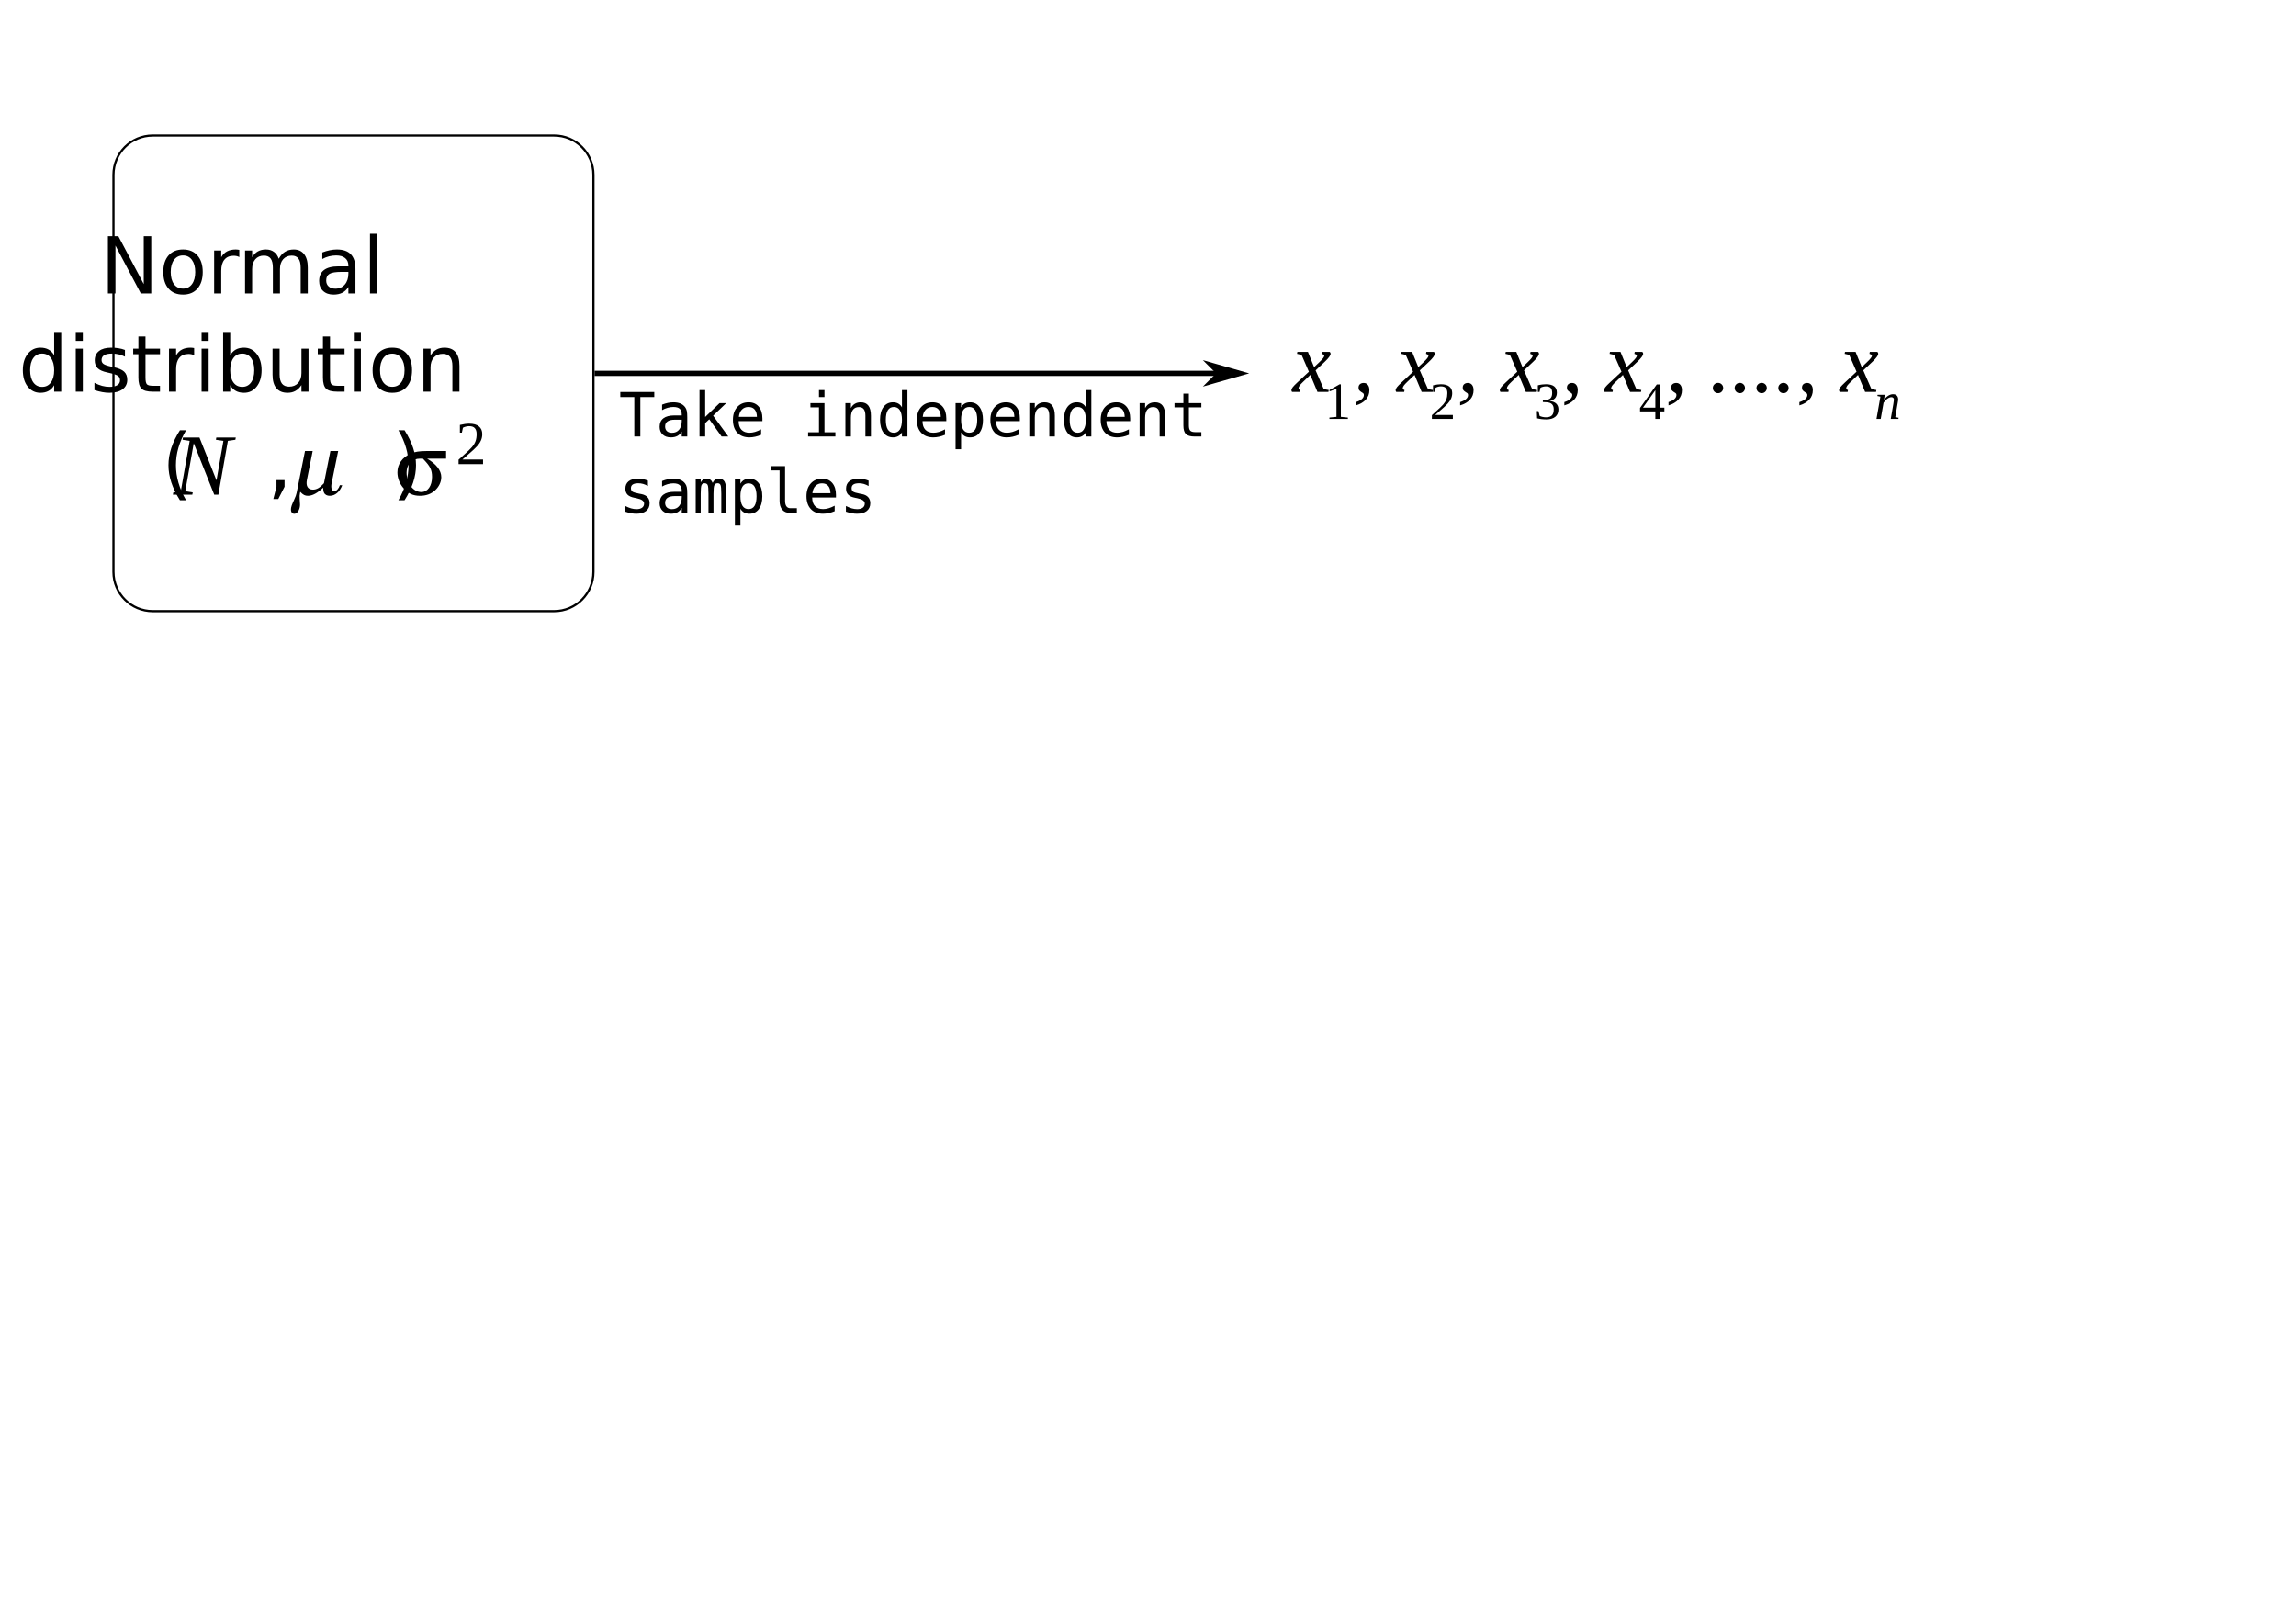
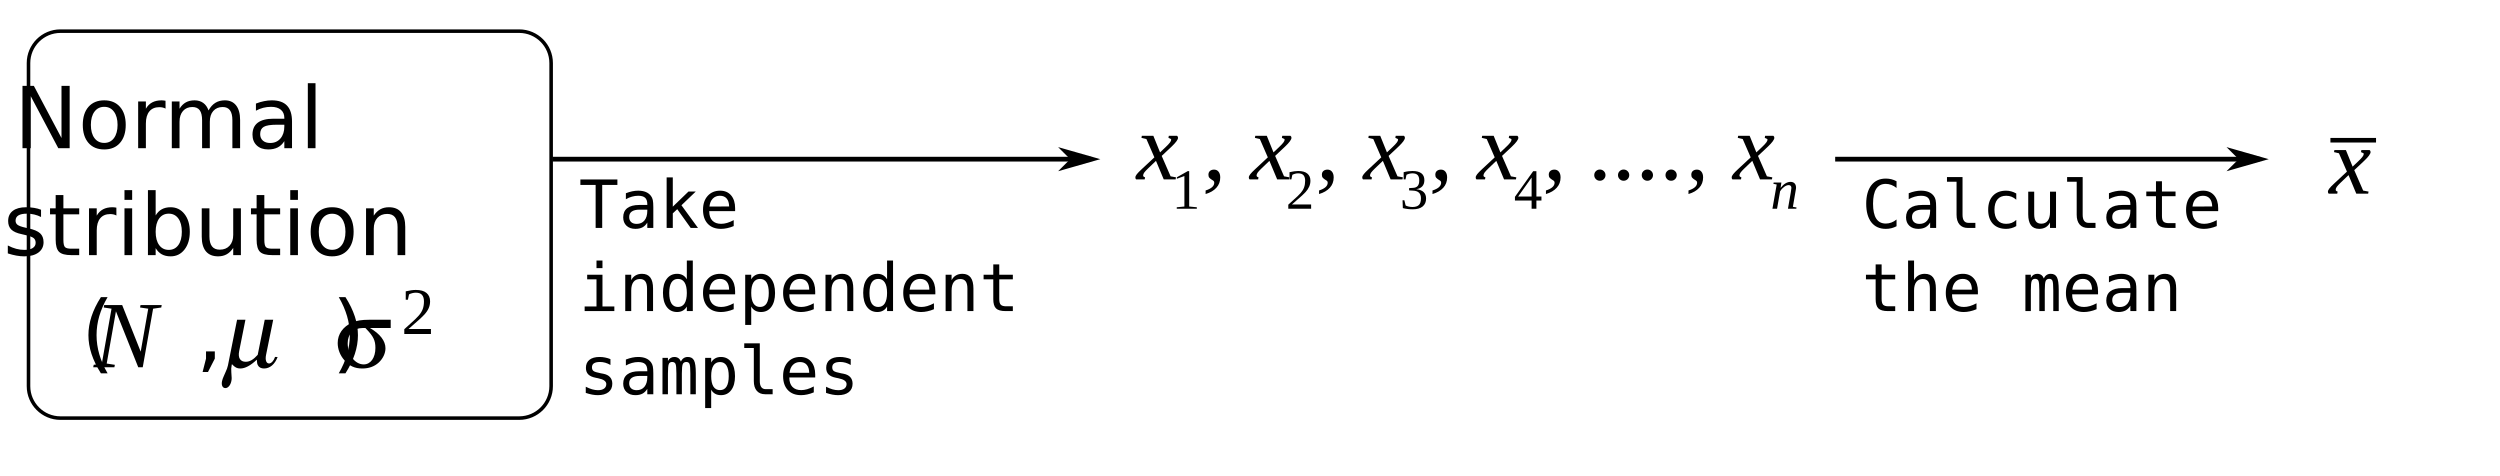
- <svg xmlns="http://www.w3.org/2000/svg" width="1052.362" height="744.094" id="svg2" version="1.1">
+ <svg xmlns="http://www.w3.org/2000/svg" width="1052.362" height="200" id="svg2" version="1.1">
  <defs id="defs4">
    <marker orient="auto" refY="0" refX="0" id="Arrow1Mend" style="overflow:visible">
      <path id="path3786" d="M 0,0 5,-5 -12.5,0 5,5 0,0 z" style="fill-rule:evenodd;stroke:#000000;stroke-width:1pt;marker-start:none" transform="matrix(-0.4,0,0,-0.4,-4,0)" />
    </marker>
  </defs>
-   <g id="layer1" transform="translate(0,-308.2677)">
-     <rect style="fill:none;fill-opacity:1;fill-rule:evenodd;stroke:#000000;stroke-width:1px;stroke-linecap:butt;stroke-linejoin:miter;stroke-opacity:1" id="rect2816" width="220" height="218" x="52" y="370.362" ry="18" />
-     <path style="fill:none;stroke:#000000;stroke-width:2.389;stroke-linecap:butt;stroke-linejoin:miter;stroke-miterlimit:4;stroke-opacity:1;stroke-dasharray:none;marker-start:none;marker-end:url(#Arrow1Mend)" d="m 272.509,479.362 295.346,0" id="path3590" />
-     <text xml:space="preserve" style="font-size:40px;font-style:normal;font-weight:normal;fill:#000000;fill-opacity:1;stroke:none;font-family:Bitstream Vera Sans" x="253.647" y="523.838" id="text4246">
-       <tspan id="tspan4248" x="253.647" y="523.838" />
+   <g id="layer1" transform="translate(0,-852.3622)">
+     <rect style="fill:none;stroke:#000000;stroke-width:1.5;stroke-linecap:butt;stroke-linejoin:miter;stroke-opacity:1;stroke-miterlimit:4;stroke-dasharray:none" id="rect2816" width="220" height="162.886" x="12" y="865.476" ry="13.449" />
+     <path style="fill:none;stroke:#000000;stroke-width:2;stroke-linecap:butt;stroke-linejoin:miter;stroke-miterlimit:4;stroke-opacity:1;stroke-dasharray:none;marker-start:none;marker-end:url(#Arrow1Mend)" d="m 232.509,919.362 226.728,0" id="path3590" />
+     <text xml:space="preserve" style="font-size:40px;font-style:normal;font-weight:normal;fill:#000000;fill-opacity:1;stroke:none;font-family:Bitstream Vera Sans" x="213.647" y="963.838" id="text4246">
+       <tspan id="tspan4248" x="213.647" y="963.838" />
    </text>
-     <g id="g4187" transform="translate(0,-2.909912)">
+     <g id="g4187" transform="translate(-40,469.0901)">
      <text id="text4222" y="445.665" x="162.554" style="font-size:36px;font-style:normal;font-variant:normal;font-weight:normal;font-stretch:normal;text-align:center;line-height:125%;writing-mode:lr-tb;text-anchor:middle;fill:#000000;fill-opacity:1;stroke:none;font-family:Bitstream Vera Sans;-inkscape-font-specification:Bitstream Vera Sans" xml:space="preserve">
        <tspan y="445.665" x="162.554" id="tspan4224">Normal</tspan>
        <tspan id="tspan4226" y="490.665" x="162.554">distribution</tspan>
        <tspan id="tspan4228" y="535.665" x="162.554">  (   ,    )</tspan>
      </text>
      <text id="text4230" y="537.871" x="79.538" style="font-size:40px;font-style:italic;font-variant:normal;font-weight:normal;font-stretch:normal;text-align:start;line-height:125%;writing-mode:lr-tb;text-anchor:start;fill:#000000;fill-opacity:1;stroke:none;font-family:Times New Roman;-inkscape-font-specification:'Times New Roman, Italic'" xml:space="preserve">
        <tspan style="font-size:40px;font-style:italic;font-variant:normal;font-weight:normal;font-stretch:normal;text-align:start;line-height:125%;writing-mode:lr-tb;text-anchor:start;font-family:Times New Roman;-inkscape-font-specification:'Times New Roman, Italic'" y="537.871" x="79.538" id="tspan4232">N</tspan>
      </text>
      <text xml:space="preserve" style="font-size:40px;font-style:italic;font-variant:normal;font-weight:normal;font-stretch:normal;text-align:start;line-height:125%;writing-mode:lr-tb;text-anchor:start;fill:#000000;fill-opacity:1;stroke:none;font-family:Times New Roman;-inkscape-font-specification:'Times New Roman, Italic'" x="180.949" y="537.871" id="text4238">
        <tspan id="tspan4240" x="180.949" y="537.871" style="font-size:40px;font-style:normal;font-variant:normal;font-weight:normal;font-stretch:normal;text-align:start;line-height:125%;writing-mode:lr-tb;text-anchor:start;font-family:Symbol;-inkscape-font-specification:Symbol">s</tspan>
      </text>
      <text id="text4242" y="537.871" x="133.312" style="font-size:40px;font-style:italic;font-variant:normal;font-weight:normal;font-stretch:normal;text-align:start;line-height:125%;writing-mode:lr-tb;text-anchor:start;fill:#000000;fill-opacity:1;stroke:none;font-family:Symbol;-inkscape-font-specification:Symbol Italic" xml:space="preserve">
        <tspan y="537.871" x="133.312" id="tspan3353">m</tspan>
      </text>
      <text id="text3355" y="523.871" x="208.949" style="font-size:28px;font-style:normal;font-variant:normal;font-weight:normal;font-stretch:normal;text-align:start;line-height:125%;writing-mode:lr-tb;text-anchor:start;fill:#000000;fill-opacity:1;stroke:none;font-family:Times New Roman;-inkscape-font-specification:'Times New Roman,'" xml:space="preserve">
        <tspan y="523.871" x="208.949" id="tspan3359">2</tspan>
      </text>
    </g>
-     <text id="text4143" y="508.311" x="283.669" style="font-size:28px;font-style:normal;font-variant:normal;font-weight:normal;font-stretch:normal;text-align:start;line-height:125%;writing-mode:lr-tb;text-anchor:start;fill:#000000;fill-opacity:1;stroke:none;font-family:Monospace;-inkscape-font-specification:Monospace" xml:space="preserve">
-       <tspan id="tspan4151" x="283.669" y="508.311">Take independent </tspan>
-       <tspan id="tspan4153" x="283.669" y="543.311">samples</tspan>
+     <text id="text4143" y="948.311" x="243.669" style="font-size:28px;font-style:normal;font-variant:normal;font-weight:normal;font-stretch:normal;text-align:start;line-height:125%;writing-mode:lr-tb;text-anchor:start;fill:#000000;fill-opacity:1;stroke:none;font-family:Monospace;-inkscape-font-specification:Monospace" xml:space="preserve">
+       <tspan id="tspan3020" x="243.669" y="948.311">Take </tspan>
+       <tspan id="tspan3022" x="243.669" y="983.311">independent </tspan>
+       <tspan id="tspan3024" x="243.669" y="1018.311">samples</tspan>
    </text>
-     <text id="text4139" y="487.883" x="592.414" style="font-size:40px;font-style:italic;font-variant:normal;font-weight:normal;font-stretch:normal;text-align:start;line-height:125%;writing-mode:lr-tb;text-anchor:start;fill:#000000;fill-opacity:1;stroke:none;font-family:Times New Roman;-inkscape-font-specification:'Times New Roman, Italic'" xml:space="preserve">
-       <tspan y="487.883" x="592.414" id="tspan4157">x , x , x , x , ...., x</tspan>
+     <text id="text4139" y="927.883" x="478.414" style="font-size:40px;font-style:italic;font-variant:normal;font-weight:normal;font-stretch:normal;text-align:start;line-height:125%;writing-mode:lr-tb;text-anchor:start;fill:#000000;fill-opacity:1;stroke:none;font-family:Times New Roman;-inkscape-font-specification:'Times New Roman, Italic'" xml:space="preserve">
+       <tspan y="927.883" x="478.414" id="tspan4157">x , x , x , x , ...., x</tspan>
    </text>
-     <text xml:space="preserve" style="font-size:24px;font-style:normal;font-variant:normal;font-weight:normal;font-stretch:normal;text-align:start;line-height:100%;writing-mode:lr-tb;text-anchor:start;fill:#000000;fill-opacity:1;stroke:none;font-family:Times New Roman;-inkscape-font-specification:'Times New Roman,'" x="607.237" y="500.236" id="text4159">
-       <tspan id="tspan4163" x="607.237" y="500.236">1</tspan>
+     <text xml:space="preserve" style="font-size:24px;font-style:normal;font-variant:normal;font-weight:normal;font-stretch:normal;text-align:start;line-height:100%;writing-mode:lr-tb;text-anchor:start;fill:#000000;fill-opacity:1;stroke:none;font-family:Times New Roman;-inkscape-font-specification:'Times New Roman,'" x="493.237" y="940.236" id="text4159">
+       <tspan id="tspan4163" x="493.237" y="940.236">1</tspan>
    </text>
-     <text id="text4165" y="500.236" x="655.237" style="font-size:24px;font-style:normal;font-variant:normal;font-weight:normal;font-stretch:normal;text-align:start;line-height:100%;writing-mode:lr-tb;text-anchor:start;fill:#000000;fill-opacity:1;stroke:none;font-family:Times New Roman;-inkscape-font-specification:'Times New Roman,'" xml:space="preserve">
-       <tspan y="500.236" x="655.237" id="tspan4167">2</tspan>
+     <text id="text4165" y="940.236" x="541.237" style="font-size:24px;font-style:normal;font-variant:normal;font-weight:normal;font-stretch:normal;text-align:start;line-height:100%;writing-mode:lr-tb;text-anchor:start;fill:#000000;fill-opacity:1;stroke:none;font-family:Times New Roman;-inkscape-font-specification:'Times New Roman,'" xml:space="preserve">
+       <tspan y="940.236" x="541.237" id="tspan4167">2</tspan>
    </text>
-     <text xml:space="preserve" style="font-size:24px;font-style:normal;font-variant:normal;font-weight:normal;font-stretch:normal;text-align:start;line-height:100%;writing-mode:lr-tb;text-anchor:start;fill:#000000;fill-opacity:1;stroke:none;font-family:Times New Roman;-inkscape-font-specification:'Times New Roman,'" x="703.237" y="500.236" id="text4169">
-       <tspan id="tspan4171" x="703.237" y="500.236">3</tspan>
+     <text xml:space="preserve" style="font-size:24px;font-style:normal;font-variant:normal;font-weight:normal;font-stretch:normal;text-align:start;line-height:100%;writing-mode:lr-tb;text-anchor:start;fill:#000000;fill-opacity:1;stroke:none;font-family:Times New Roman;-inkscape-font-specification:'Times New Roman,'" x="589.237" y="940.236" id="text4169">
+       <tspan id="tspan4171" x="589.237" y="940.236">3</tspan>
    </text>
-     <text id="text4173" y="500.236" x="751.237" style="font-size:24px;font-style:normal;font-variant:normal;font-weight:normal;font-stretch:normal;text-align:start;line-height:100%;writing-mode:lr-tb;text-anchor:start;fill:#000000;fill-opacity:1;stroke:none;font-family:Times New Roman;-inkscape-font-specification:'Times New Roman,'" xml:space="preserve">
-       <tspan y="500.236" x="751.237" id="tspan4175">4</tspan>
+     <text id="text4173" y="940.236" x="637.237" style="font-size:24px;font-style:normal;font-variant:normal;font-weight:normal;font-stretch:normal;text-align:start;line-height:100%;writing-mode:lr-tb;text-anchor:start;fill:#000000;fill-opacity:1;stroke:none;font-family:Times New Roman;-inkscape-font-specification:'Times New Roman,'" xml:space="preserve">
+       <tspan y="940.236" x="637.237" id="tspan4175">4</tspan>
    </text>
-     <text xml:space="preserve" style="font-size:24px;font-style:italic;font-variant:normal;font-weight:normal;font-stretch:normal;text-align:start;line-height:100%;writing-mode:lr-tb;text-anchor:start;fill:#000000;fill-opacity:1;stroke:none;font-family:Times New Roman;-inkscape-font-specification:'Times New Roman, Italic'" x="859.237" y="500.236" id="text4177">
-       <tspan y="500.236" x="859.237" id="tspan2861">n</tspan>
+     <text xml:space="preserve" style="font-size:24px;font-style:italic;font-variant:normal;font-weight:normal;font-stretch:normal;text-align:start;line-height:100%;writing-mode:lr-tb;text-anchor:start;fill:#000000;fill-opacity:1;stroke:none;font-family:Times New Roman;-inkscape-font-specification:'Times New Roman, Italic'" x="745.237" y="940.236" id="text4177">
+       <tspan y="940.236" x="745.237" id="tspan2861">n</tspan>
    </text>
-     <text xml:space="preserve" style="font-size:40px;font-style:normal;font-weight:normal;fill:#000000;fill-opacity:1;stroke:none;font-family:Bitstream Vera Sans" x="774.078" y="130.008" id="text4183" transform="translate(0,308.2677)">
-       <tspan id="tspan4185" x="774.078" y="130.008" />
+     <text xml:space="preserve" style="font-size:40px;font-style:normal;font-weight:normal;fill:#000000;fill-opacity:1;stroke:none;font-family:Bitstream Vera Sans" x="734.078" y="878.276" id="text4183">
+       <tspan id="tspan4185" x="734.078" y="878.276" />
    </text>
-     <rect style="fill:none;stroke:#d42431;stroke-width:0;stroke-miterlimit:4;stroke-opacity:1;stroke-dasharray:none" id="rect2923" width="863.784" height="260.538" x="24.637" y="36.392" transform="translate(0,308.2677)" ry="16.439" />
+     <path id="path3026" d="m 772.509,919.362 178.567,0" style="fill:none;stroke:#000000;stroke-width:2;stroke-linecap:butt;stroke-linejoin:miter;stroke-miterlimit:4;stroke-opacity:1;stroke-dasharray:none;marker-start:none;marker-end:url(#Arrow1Mend)" />
+     <text xml:space="preserve" style="font-size:28px;font-style:normal;font-variant:normal;font-weight:normal;font-stretch:normal;text-align:start;line-height:125%;writing-mode:lr-tb;text-anchor:start;fill:#000000;fill-opacity:1;stroke:none;font-family:Monospace;-inkscape-font-specification:Monospace" x="783.669" y="948.311" id="text3028">
+       <tspan id="tspan3036" x="783.669" y="948.311">Calculate</tspan>
+       <tspan id="tspan3038" x="783.669" y="983.311">the mean</tspan>
+     </text>
+     <g id="g3830" transform="translate(18,6)">
+       <text id="text3818" y="927.883" x="962.414" style="font-size:40px;font-style:italic;font-variant:normal;font-weight:normal;font-stretch:normal;text-align:start;line-height:125%;writing-mode:lr-tb;text-anchor:start;fill:#000000;fill-opacity:1;stroke:none;font-family:Times New Roman;-inkscape-font-specification:'Times New Roman, Italic'" xml:space="preserve">
+         <tspan id="tspan3822" x="962.414" y="927.883">x</tspan>
+       </text>
+       <text transform="scale(1.690605,0.5915042)" xml:space="preserve" style="font-size:43.734px;font-style:normal;font-variant:normal;font-weight:normal;font-stretch:normal;text-align:start;line-height:125%;writing-mode:lr-tb;text-anchor:start;fill:#000000;fill-opacity:1;stroke:none;font-family:Times New Roman;-inkscape-font-specification:'Times New Roman,'" x="567.979" y="1540.961" id="text3824">
+         <tspan y="1540.961" x="567.979" id="tspan3828">-</tspan>
+       </text>
+     </g>
  </g>
</svg>
